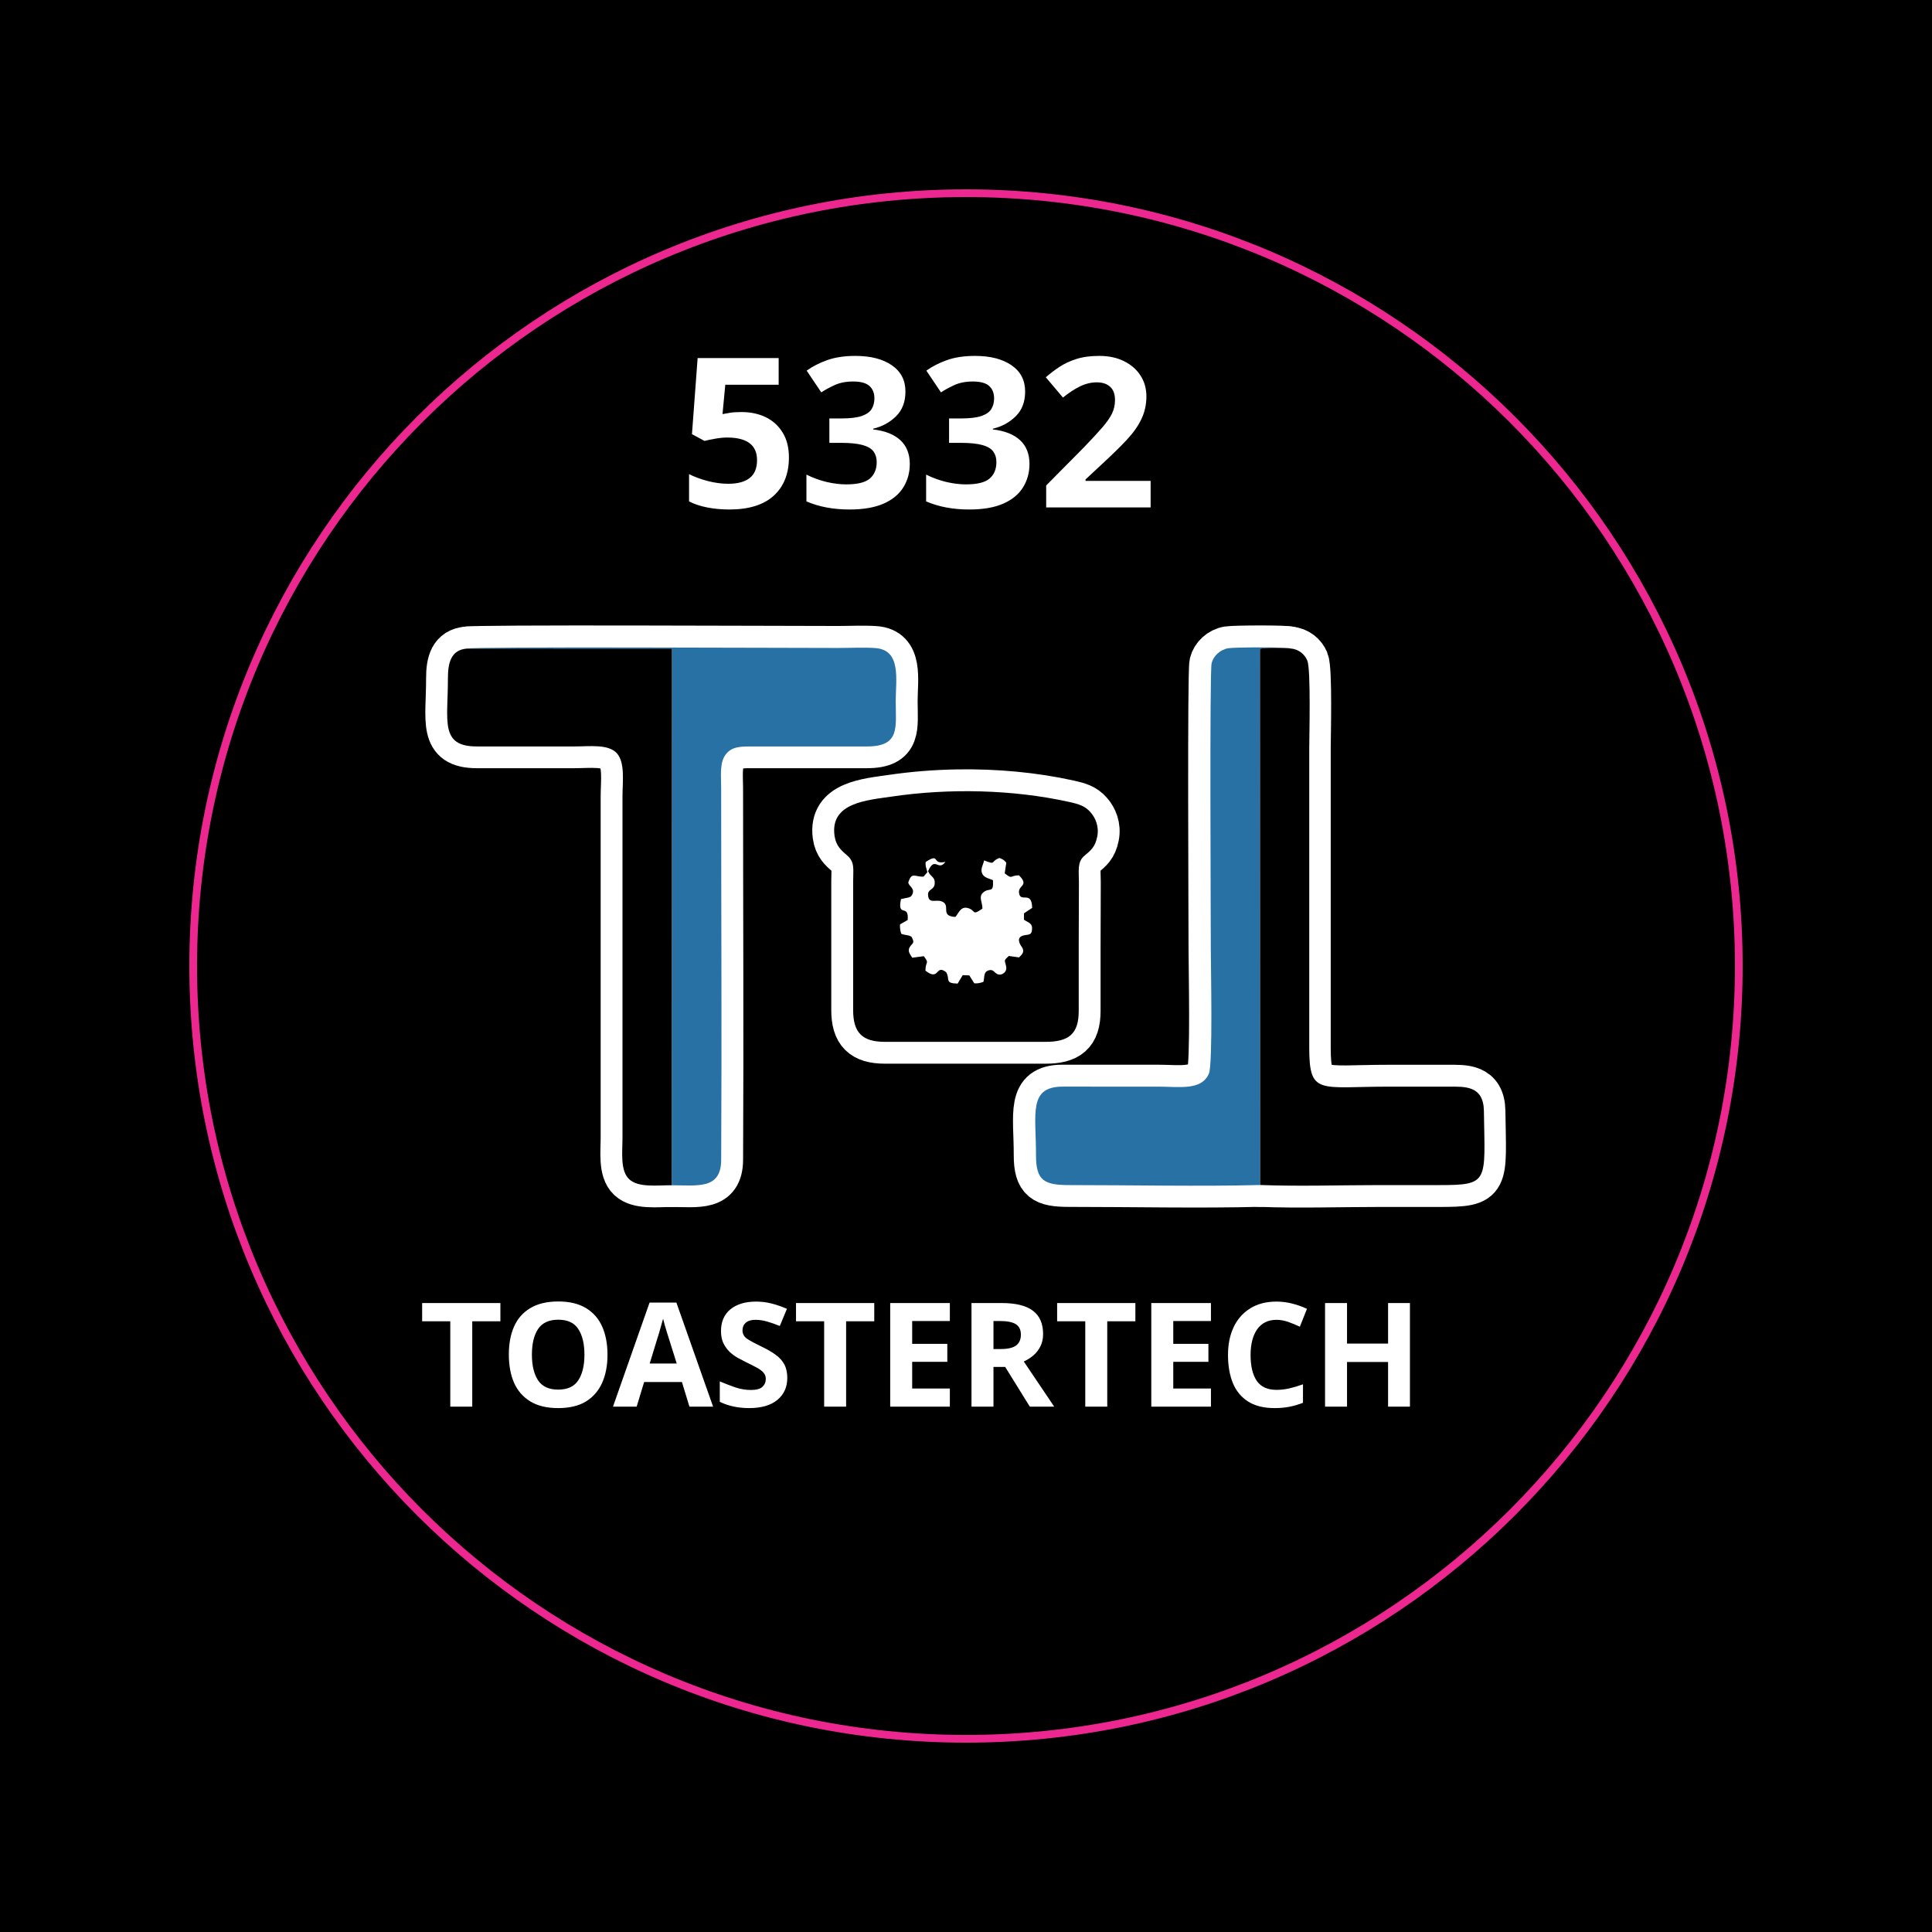
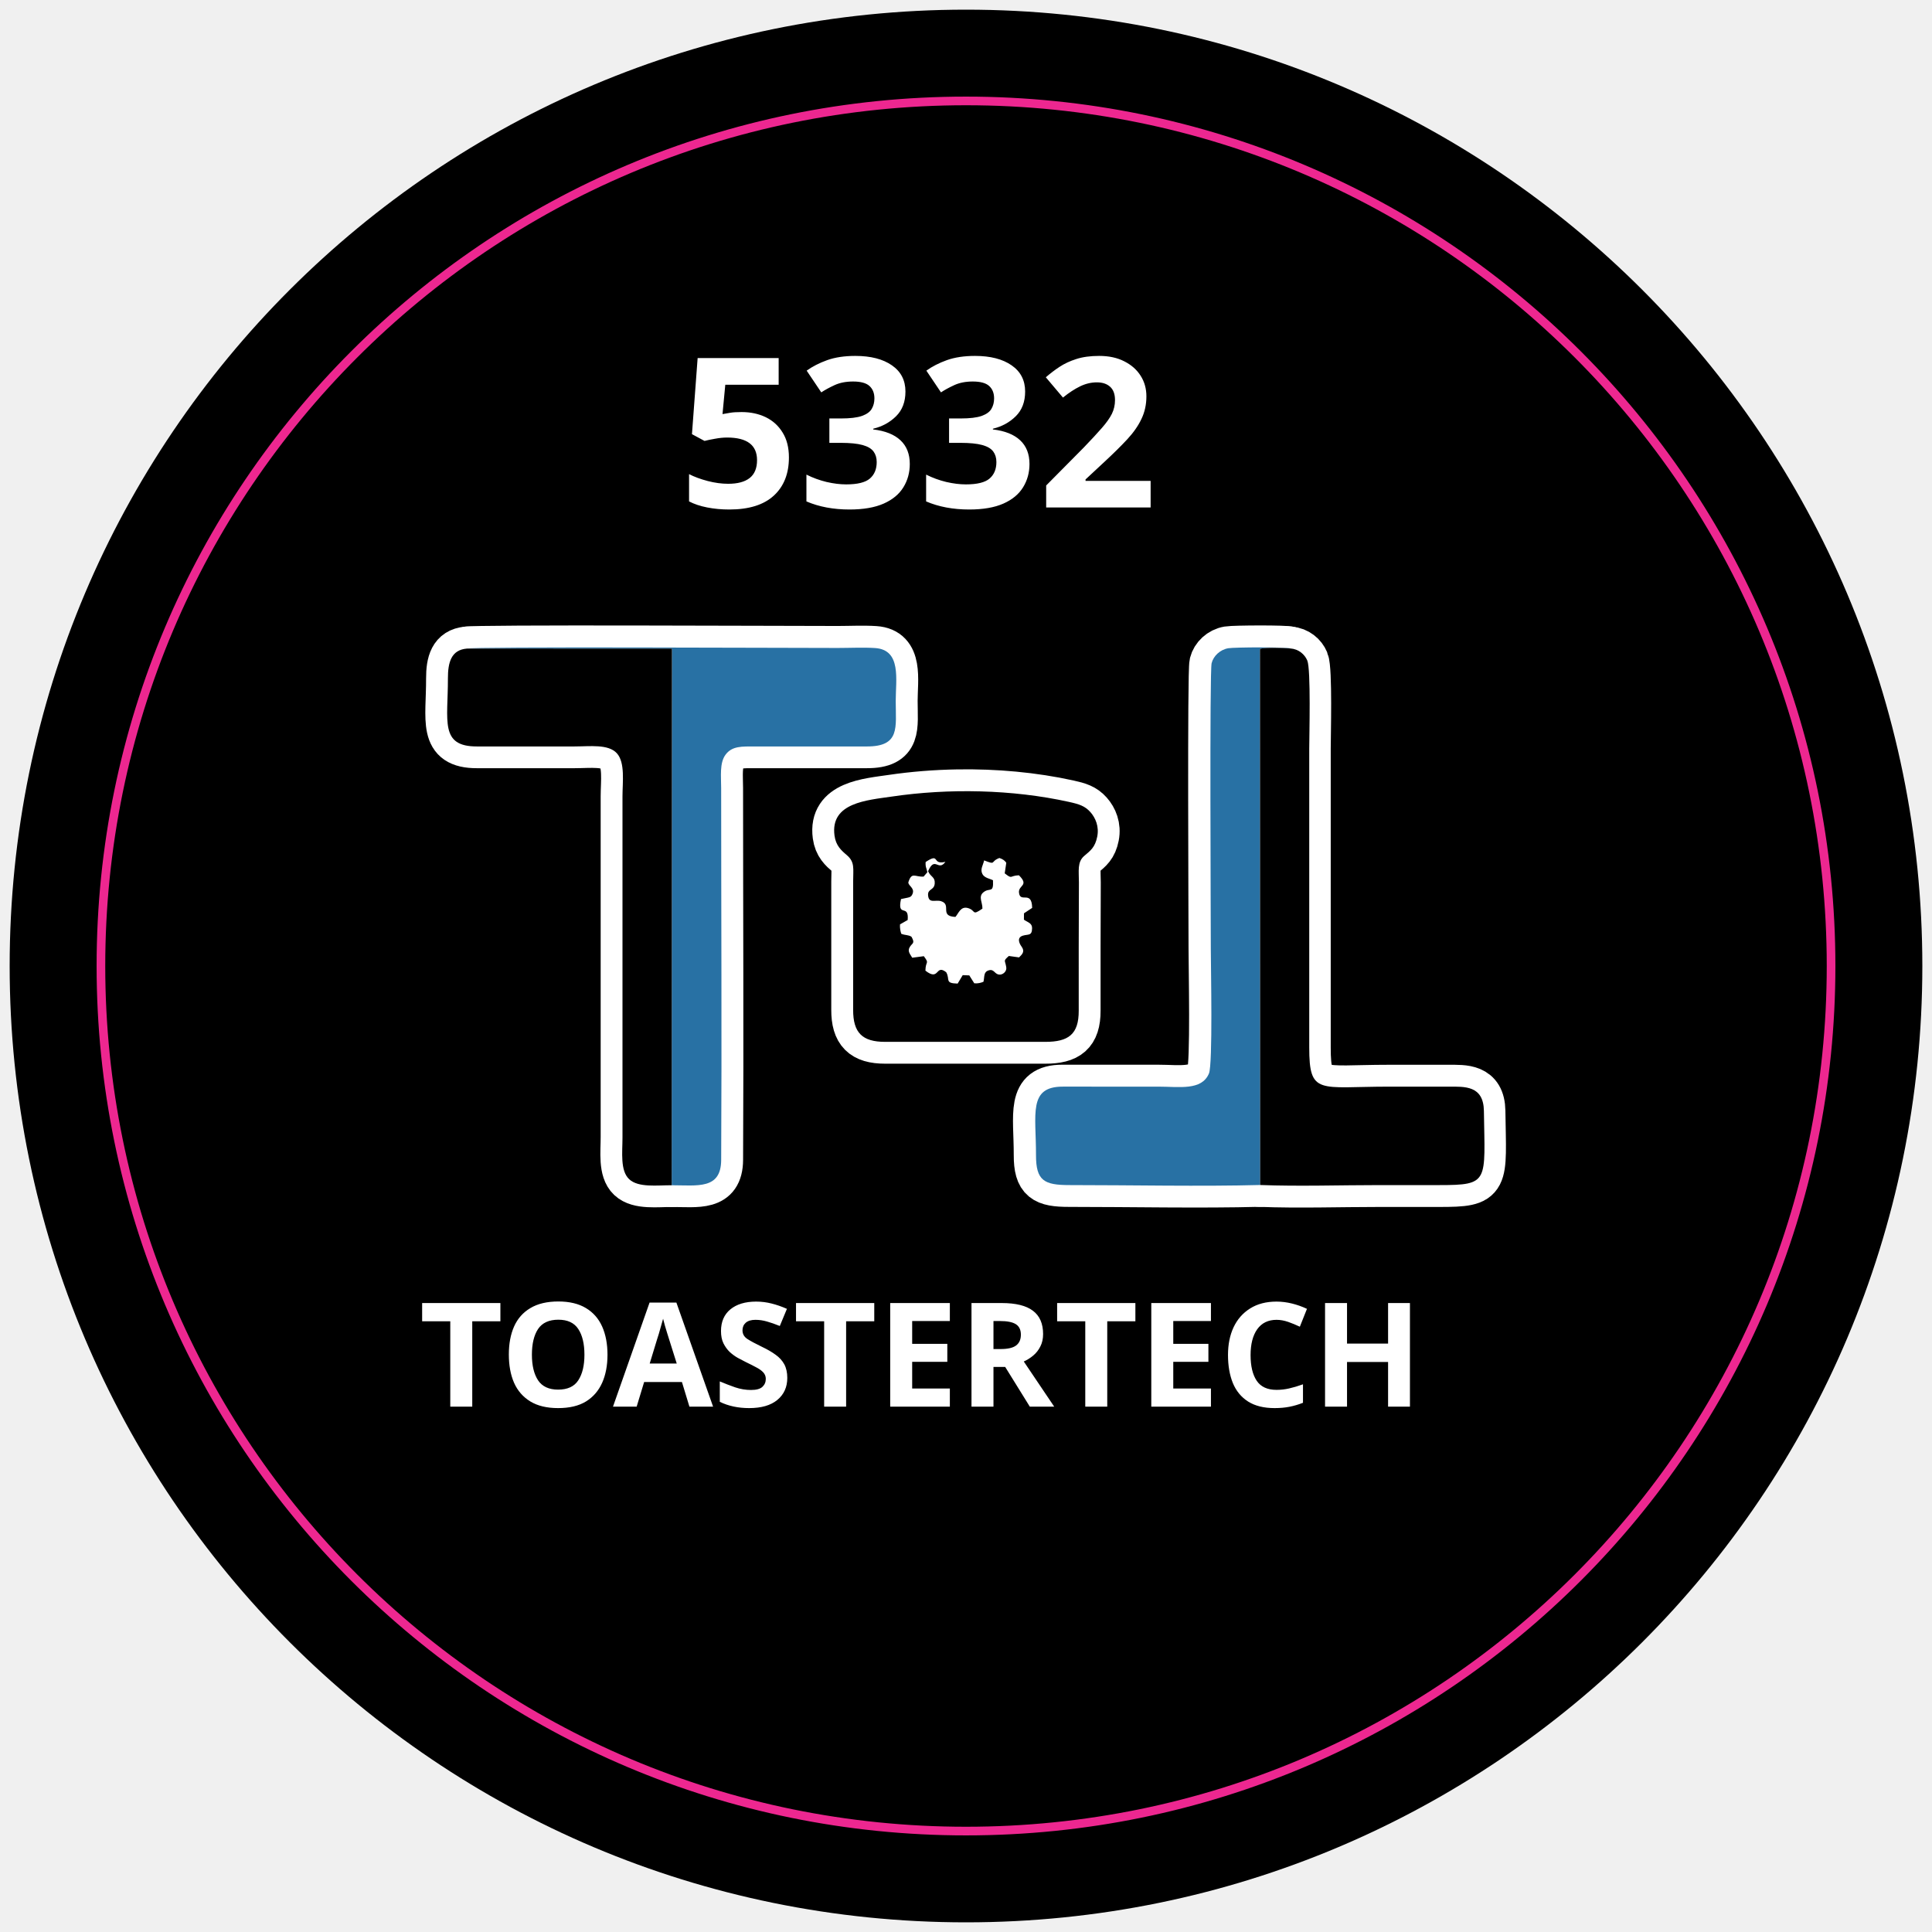
<svg xmlns="http://www.w3.org/2000/svg" height="250" width="250" version="1.1" viewBox="0 0 250 250">
-   <g transform="translate(0 -802.36)">
-     <rect height="250" width="250" y="802.36" x="0" fill="#0" />
-     <g transform="matrix(.82352 0 0 .82352 -45.852 146.5)" fill-rule="evenodd">
-       <g stroke-linejoin="round" stroke="#fff" stroke-miterlimit="2.613" stroke-width="6.872" fill="#fff">
-         <path d="m206.19 920.74c-3.534 0.057-7.032 0.339-10.384 0.833-3.859 0.569-9.707 0.94-9.005 6.132 0.213 1.577 1.045 2.311 1.94 3.073 1.282 1.091 0.99 2.122 0.99 4.138v20.16c-0.012 3.587 1.426 5.04 5.027 5.035h25.165c3.646 0.006 5.264-1.196 5.252-4.887-0.011-3.335 0-6.672 0-10.007 0-3.383 0.031-6.768 0.031-10.153 0-1.803-0.291-3.214 0.842-4.176 0.984-0.835 1.704-1.345 2.038-3.035 0.31-1.573-0.27-2.935-1.081-3.844-0.852-0.955-1.761-1.244-3.369-1.599-5.568-1.23-11.555-1.764-17.445-1.67zm6.521 10.485c0.522 0.176 0.829 0.393 1.081 0.749l-0.248 1.663c1.268 0.998 0.727 0.36 2.231 0.305 1.674 1.653-0.114 1.535 0.012 2.723 0.184 1.736 2.007-0.468 2.071 2.403l-1.288 0.852-0.007 1c0.581 0.422 1.296 0.518 1.284 1.336-0.019 1.251-0.593 0.912-1.451 1.174-0.965 0.296-0.591 1.185-0.21 1.706 0.552 0.755 0.162 1.184-0.384 1.711l-1.613-0.22c-0.935 0.851-0.591 0.583-0.401 1.787 0.102 0.649-0.566 1.23-1.169 1.133-0.697-0.112-0.755-0.895-1.556-0.671-0.879 0.246-0.668 0.945-0.859 1.799-0.386 0.166-0.883 0.302-1.446 0.246-0.255-0.384-0.525-0.853-0.783-1.243l-1.033-0.041-0.797 1.327c-2.095-0.045-1.143-0.65-1.799-1.787-1.712-1.339-1.029 1.504-3.264-0.246 0.03-1.62 0.68-1.003-0.248-2.272l-1.828 0.241c-0.276-0.516-0.787-0.973-0.403-1.644 0.403-0.707 0.906-0.548 0.286-1.654-0.501-0.323-0.984-0.206-1.603-0.465-0.135-0.41-0.243-0.938-0.193-1.479l1.203-0.682c0.236-2.661-1.688-0.268-1.05-3.295 1.306-0.299 1.561-0.182 1.816-0.823 0.364-0.916-0.653-1.224-0.666-1.79 0.535-1.72 1.021-0.837 2.396-0.911l0.597-0.692c-0.13-0.674-0.335-0.823-0.27-1.606 2.355-1.546 0.878 0.501 3.107-0.024-1.142 1.591-1.638-0.992-2.723 1.468 0.406 0.955 1.102 0.857 1.04 1.909-0.066 1.142-1.14 0.807-1.043 1.897 0.119 1.338 1.155 0.634 2.043 0.909 1.726 0.536-0.343 2.354 2.25 2.472 0.487-0.53 0.807-1.738 1.99-1.386 1.268 0.376 0.54 1.271 2.253 0.084 0.035-0.957-0.674-1.86 0.131-2.544 1.007-0.855 1.643 0.263 1.53-1.916-0.413-0.228-1.348-0.352-1.663-0.978-0.387-0.77 0.114-1.386 0.272-2.14 1.986 0.778 0.91 0.167 2.403-0.379zm-3.126 8.788c-0.929 0.034-1.913 0.166-2.909 0.403-3.981 0.948-6.622 3.234-5.901 5.106 0.722 1.873 4.535 2.621 8.516 1.673 3.981-0.948 6.622-3.234 5.901-5.106-0.542-1.405-2.822-2.177-5.607-2.076z" />
-         <g transform="translate(107.46 840.41)">
-           <path d="m146.17 142.19-0.031-84.25c0.777-0.236 3.86-0.147 4.784-0.057-0.487-0.244-8.796-0.196-9.749-0.038-1.321 0.218-2.356 1.234-2.635 2.354-0.332 1.334-0.128 40.228-0.128 44.912 0 2.928 0.331 18.08-0.295 19.564-1.145 2.716-4.66 2.06-7.939 2.06l-15.011-0.001c-5.485-0.014-4.208 4.32-4.222 10.752-0.009 4.038 1.291 4.719 5.253 4.718 9.617-0.004 20.694 0.236 29.973-0.012z" />
-           <path d="m146.17 142.2c6.075 0.233 12.613 0.014 18.74 0.014h9.419c7.88 0 7.15-0.514 6.995-11.639-0.056-4.042-3.042-3.83-5.524-3.83-3.139 0-6.279 0-9.419 0-10.95 0-12.502 1.406-12.502-6.172v-46.941c0-1.92 0.278-12.454-0.305-13.839-0.403-0.957-1.34-1.802-2.651-1.899-0.924-0.09-4.007-0.179-4.784 0.057l0.031 84.25z" />
-         </g>
-         <g transform="translate(107.46 840.43)">
-           <path d="m53.767 142.2c4.066 0.001 7.75 0.702 7.776-3.977 0.107-19.366-0.003-39.026-0.003-58.425 0-1.847-0.273-3.963 0.689-5.253 1.032-1.384 2.531-1.294 4.666-1.294l17.514 0c5.289 0.014 4.561-2.986 4.561-7.138 0-3.368 0.925-8.052-3.248-8.326-1.815-0.12-4.019-0.011-5.876-0.011-8.695 0-57.586-0.234-58.276 0.101l32.237 0.002-0.039 84.321z" />
-           <path d="m53.767 142.2 0.039-84.321-32.237-0.004c-2.458 0.212-2.97 2.179-2.964 4.706 0.016 6.649-1.322 10.69 4.58 10.671l15.307-0.001c2.402 0 5.314-0.406 6.657 1.069 1.331 1.463 0.887 4.54 0.887 6.802v53.563c0 2.343-0.386 5.211 1.051 6.565 1.437 1.355 4.404 0.942 6.681 0.949z" />
-         </g>
+   <circle cx="125" cy="125" r="123.75" />
+   <g fill-rule="evenodd" transform="matrix(.82352 0 0 .82352 -45.852 -655.86)">
+     <g stroke-linejoin="round" stroke="#fff" stroke-miterlimit="2.613" stroke-width="6.872" fill="#fff">
+       <path d="m206.19 920.74c-3.534 0.057-7.032 0.339-10.384 0.833-3.859 0.569-9.707 0.94-9.005 6.132 0.213 1.577 1.045 2.311 1.94 3.073 1.282 1.091 0.99 2.122 0.99 4.138v20.16c-0.012 3.587 1.426 5.04 5.027 5.035h25.165c3.646 0.006 5.264-1.196 5.252-4.887-0.011-3.335 0-6.672 0-10.007 0-3.383 0.031-6.768 0.031-10.153 0-1.803-0.291-3.214 0.842-4.176 0.984-0.835 1.704-1.345 2.038-3.035 0.31-1.573-0.27-2.935-1.081-3.844-0.852-0.955-1.761-1.244-3.369-1.599-5.568-1.23-11.555-1.764-17.445-1.67zm6.521 10.485c0.522 0.176 0.829 0.393 1.081 0.749l-0.248 1.663c1.268 0.998 0.727 0.36 2.231 0.305 1.674 1.653-0.114 1.535 0.012 2.723 0.184 1.736 2.007-0.468 2.071 2.403l-1.288 0.852-0.007 1c0.581 0.422 1.296 0.518 1.284 1.336-0.019 1.251-0.593 0.912-1.451 1.174-0.965 0.296-0.591 1.185-0.21 1.706 0.552 0.755 0.162 1.184-0.384 1.711l-1.613-0.22c-0.935 0.851-0.591 0.583-0.401 1.787 0.102 0.649-0.566 1.23-1.169 1.133-0.697-0.112-0.755-0.895-1.556-0.671-0.879 0.246-0.668 0.945-0.859 1.799-0.386 0.166-0.883 0.302-1.446 0.246-0.255-0.384-0.525-0.853-0.783-1.243l-1.033-0.041-0.797 1.327c-2.095-0.045-1.143-0.65-1.799-1.787-1.712-1.339-1.029 1.504-3.264-0.246 0.03-1.62 0.68-1.003-0.248-2.272l-1.828 0.241c-0.276-0.516-0.787-0.973-0.403-1.644 0.403-0.707 0.906-0.548 0.286-1.654-0.501-0.323-0.984-0.206-1.603-0.465-0.135-0.41-0.243-0.938-0.193-1.479l1.203-0.682c0.236-2.661-1.688-0.268-1.05-3.295 1.306-0.299 1.561-0.182 1.816-0.823 0.364-0.916-0.653-1.224-0.666-1.79 0.535-1.72 1.021-0.837 2.396-0.911l0.597-0.692c-0.13-0.674-0.335-0.823-0.27-1.606 2.355-1.546 0.878 0.501 3.107-0.024-1.142 1.591-1.638-0.992-2.723 1.468 0.406 0.955 1.102 0.857 1.04 1.909-0.066 1.142-1.14 0.807-1.043 1.897 0.119 1.338 1.155 0.634 2.043 0.909 1.726 0.536-0.343 2.354 2.25 2.472 0.487-0.53 0.807-1.738 1.99-1.386 1.268 0.376 0.54 1.271 2.253 0.084 0.035-0.957-0.674-1.86 0.131-2.544 1.007-0.855 1.643 0.263 1.53-1.916-0.413-0.228-1.348-0.352-1.663-0.978-0.387-0.77 0.114-1.386 0.272-2.14 1.986 0.778 0.91 0.167 2.403-0.379zm-3.126 8.788c-0.929 0.034-1.913 0.166-2.909 0.403-3.981 0.948-6.622 3.234-5.901 5.106 0.722 1.873 4.535 2.621 8.516 1.673 3.981-0.948 6.622-3.234 5.901-5.106-0.542-1.405-2.822-2.177-5.607-2.076z" />
+       <g transform="translate(107.46,840.41)">
+         <path d="m146.17 142.19-0.031-84.25c0.777-0.236 3.86-0.147 4.784-0.057-0.487-0.244-8.796-0.196-9.749-0.038-1.321 0.218-2.356 1.234-2.635 2.354-0.332 1.334-0.128 40.228-0.128 44.912 0 2.928 0.331 18.08-0.295 19.564-1.145 2.716-4.66 2.06-7.939 2.06l-15.011-0.001c-5.485-0.014-4.208 4.32-4.222 10.752-0.009 4.038 1.291 4.719 5.253 4.718 9.617-0.004 20.694 0.236 29.973-0.012z" />
+         <path d="m146.17 142.2c6.075 0.233 12.613 0.014 18.74 0.014h9.419c7.88 0 7.15-0.514 6.995-11.639-0.056-4.042-3.042-3.83-5.524-3.83-3.139 0-6.279 0-9.419 0-10.95 0-12.502 1.406-12.502-6.172v-46.941c0-1.92 0.278-12.454-0.305-13.839-0.403-0.957-1.34-1.802-2.651-1.899-0.924-0.09-4.007-0.179-4.784 0.057l0.031 84.25z" />
      </g>
-       <path fill="#0" d="m201.51 933.3c0.406 0.956 1.103 0.857 1.042 1.909-0.066 1.141-1.141 0.806-1.044 1.896 0.119 1.338 1.156 0.634 2.043 0.91 1.726 0.535-0.342 2.353 2.251 2.471 0.488-0.53 0.807-1.737 1.99-1.386 1.268 0.377 0.54 1.272 2.253 0.084 0.035-0.957-0.675-1.861 0.13-2.544 1.007-0.856 1.644 0.262 1.53-1.916-0.413-0.228-1.349-0.353-1.664-0.98-0.387-0.769 0.116-1.384 0.273-2.139 1.986 0.779 0.909 0.167 2.402-0.379 0.522 0.175 0.828 0.392 1.08 0.749l-0.247 1.663c1.268 0.998 0.726 0.361 2.23 0.306 1.674 1.652-0.114 1.533 0.012 2.72 0.184 1.737 2.007-0.466 2.071 2.405l-1.289 0.851-0.006 0.999c0.581 0.423 1.296 0.519 1.283 1.337-0.019 1.251-0.594 0.913-1.452 1.175-0.965 0.296-0.59 1.186-0.209 1.707 0.552 0.754 0.162 1.183-0.384 1.709l-1.609-0.225c-0.935 0.851-0.591 0.583-0.401 1.787 0.102 0.648-0.565 1.23-1.168 1.134-0.696-0.112-0.756-0.895-1.556-0.671-0.879 0.246-0.667 0.947-0.858 1.801-0.386 0.167-0.885 0.301-1.448 0.244-0.256-0.384-0.523-0.851-0.781-1.242l-1.035-0.04-0.796 1.327c-2.095-0.046-1.143-0.649-1.8-1.787-1.712-1.339-1.03 1.503-3.264-0.247 0.029-1.62 0.68-1.002-0.248-2.271l-1.826 0.24c-0.276-0.515-0.789-0.972-0.406-1.643 0.403-0.706 0.907-0.549 0.288-1.654-0.501-0.323-0.984-0.206-1.604-0.466-0.135-0.41-0.243-0.938-0.194-1.479l1.202-0.682c0.237-2.662-1.687-0.268-1.049-3.294 1.306-0.3 1.561-0.184 1.816-0.825 0.365-0.917-0.653-1.223-0.666-1.789 0.535-1.72 1.023-0.838 2.397-0.912l0.596-0.69c-0.13-0.674-0.335-0.825-0.269-1.608 2.355-1.546 0.875 0.501 3.105-0.024-1.143 1.59-1.638-0.991-2.722 1.468zm26.579-5.444c0.31-1.573-0.27-2.934-1.08-3.844-0.851-0.955-1.763-1.246-3.371-1.601-8.91-1.968-18.89-2.155-27.83-0.836-3.859 0.569-9.705 0.939-9.004 6.131 0.213 1.577 1.045 2.313 1.94 3.075 1.281 1.091 0.99 2.123 0.99 4.138l-0.001 20.163c-0.012 3.587 1.425 5.04 5.027 5.035l25.166-0.001c3.646 0.006 5.263-1.194 5.252-4.885-0.011-3.335-0.001-6.672-0.001-10.007 0-3.383 0.031-6.768 0.031-10.154 0-1.803-0.29-3.215 0.843-4.176 0.984-0.836 1.704-1.344 2.037-3.034" />
-       <g transform="translate(107.47 839.43)">
-         <path d="m146.22 143.18-0.03-84.25c0.777-0.236 3.86-0.147 4.784-0.057-0.487-0.244-8.796-0.196-9.749-0.038-1.321 0.219-2.356 1.235-2.635 2.354-0.332 1.333-0.127 40.227-0.127 44.912 0 2.929 0.331 18.08-0.295 19.563-1.146 2.716-4.661 2.06-7.939 2.06l-15.012-0.001c-5.485-0.014-4.208 4.319-4.222 10.752-0.01 4.038 1.291 4.719 5.253 4.718 9.617-0.004 20.694 0.236 29.973-0.014" fill="#2871a4" />
-         <path fill="#0" d="m146.22 143.18c6.076 0.233 12.613 0.014 18.74 0.014h9.419c7.881 0 7.15-0.514 6.995-11.639-0.056-4.042-3.043-3.83-5.524-3.83h-9.419c-10.95 0-12.502 1.406-12.502-6.173v-46.941c0-1.92 0.277-12.455-0.305-13.839-0.403-0.957-1.34-1.802-2.652-1.899-0.924-0.09-4.007-0.179-4.784 0.057l0.03 84.25z" />
-       </g>
-       <g transform="translate(107.41 840.56)">
-         <path d="m53.811 142.09c4.065 0.001 7.75 0.702 7.776-3.977 0.107-19.365-0.003-39.026-0.003-58.424 0-1.847-0.273-3.963 0.689-5.254 1.032-1.384 2.531-1.294 4.666-1.293l17.514 0c5.289 0.014 4.561-2.986 4.561-7.138 0-3.368 0.925-8.052-3.247-8.327-1.815-0.119-4.018-0.012-5.877-0.012-8.695 0-57.586-0.233-58.276 0.101l32.237 0.002-0.039 84.321z" fill="#2871a4" />
-         <path fill="#0" d="m53.811 142.09 0.039-84.321-32.237-0.004c-2.458 0.211-2.97 2.178-2.964 4.705 0.016 6.649-1.321 10.69 4.58 10.671l15.307-0.001c2.402 0 5.314-0.406 6.656 1.069 1.331 1.464 0.887 4.54 0.887 6.802v53.563c0 2.343-0.386 5.211 1.051 6.565 1.438 1.354 4.404 0.942 6.681 0.95" />
+       <g transform="translate(107.46,840.43)">
+         <path d="m53.767 142.2c4.066 0.001 7.75 0.702 7.776-3.977 0.107-19.366-0.003-39.026-0.003-58.425 0-1.847-0.273-3.963 0.689-5.253 1.032-1.384 2.531-1.294 4.666-1.294l17.514 0c5.289 0.014 4.561-2.986 4.561-7.138 0-3.368 0.925-8.052-3.248-8.326-1.815-0.12-4.019-0.011-5.876-0.011-8.695 0-57.586-0.234-58.276 0.101l32.237 0.002-0.039 84.321z" />
+         <path d="m53.767 142.2 0.039-84.321-32.237-0.004c-2.458 0.212-2.97 2.179-2.964 4.706 0.016 6.649-1.322 10.69 4.58 10.671l15.307-0.001c2.402 0 5.314-0.406 6.657 1.069 1.331 1.463 0.887 4.54 0.887 6.802v53.563c0 2.343-0.386 5.211 1.051 6.565 1.437 1.355 4.404 0.942 6.681 0.949z" />
      </g>
    </g>
-     <circle stroke-linejoin="round" cx="125" stroke-linecap="round" cy="927.36" stroke="#ed2790" r="100" fill="none" />
-     <text style="word-spacing:0px;letter-spacing:0px" font-weight="bold" xml:space="preserve" font-size="18.781px" y="984.379" x="54.249" font-family="Outage" line-height="125%" fill="#ffffff">
-       <tspan y="984.379" x="54.249">TOASTERTECH</tspan>
-     </text>
-     <text font-size="27.074px" font-weight="bold" xml:space="preserve" style="word-spacing:0px;letter-spacing:0px" y="868.024" x="87.834" font-family="Outage" line-height="125%" fill="#ffffff">
-       <tspan y="868.024" x="87.834">5332</tspan>
-     </text>
+     <path d="m201.51 933.3c0.406 0.956 1.103 0.857 1.042 1.909-0.066 1.141-1.141 0.806-1.044 1.896 0.119 1.338 1.156 0.634 2.043 0.91 1.726 0.535-0.342 2.353 2.251 2.471 0.488-0.53 0.807-1.737 1.99-1.386 1.268 0.377 0.54 1.272 2.253 0.084 0.035-0.957-0.675-1.861 0.13-2.544 1.007-0.856 1.644 0.262 1.53-1.916-0.413-0.228-1.349-0.353-1.664-0.98-0.387-0.769 0.116-1.384 0.273-2.139 1.986 0.779 0.909 0.167 2.402-0.379 0.522 0.175 0.828 0.392 1.08 0.749l-0.247 1.663c1.268 0.998 0.726 0.361 2.23 0.306 1.674 1.652-0.114 1.533 0.012 2.72 0.184 1.737 2.007-0.466 2.071 2.405l-1.289 0.851-0.006 0.999c0.581 0.423 1.296 0.519 1.283 1.337-0.019 1.251-0.594 0.913-1.452 1.175-0.965 0.296-0.59 1.186-0.209 1.707 0.552 0.754 0.162 1.183-0.384 1.709l-1.609-0.225c-0.935 0.851-0.591 0.583-0.401 1.787 0.102 0.648-0.565 1.23-1.168 1.134-0.696-0.112-0.756-0.895-1.556-0.671-0.879 0.246-0.667 0.947-0.858 1.801-0.386 0.167-0.885 0.301-1.448 0.244-0.256-0.384-0.523-0.851-0.781-1.242l-1.035-0.04-0.796 1.327c-2.095-0.046-1.143-0.649-1.8-1.787-1.712-1.339-1.03 1.503-3.264-0.247 0.029-1.62 0.68-1.002-0.248-2.271l-1.826 0.24c-0.276-0.515-0.789-0.972-0.406-1.643 0.403-0.706 0.907-0.549 0.288-1.654-0.501-0.323-0.984-0.206-1.604-0.466-0.135-0.41-0.243-0.938-0.194-1.479l1.202-0.682c0.237-2.662-1.687-0.268-1.049-3.294 1.306-0.3 1.561-0.184 1.816-0.825 0.365-0.917-0.653-1.223-0.666-1.789 0.535-1.72 1.023-0.838 2.397-0.912l0.596-0.69c-0.13-0.674-0.335-0.825-0.269-1.608 2.355-1.546 0.875 0.501 3.105-0.024-1.143 1.59-1.638-0.991-2.722 1.468zm26.579-5.444c0.31-1.573-0.27-2.934-1.08-3.844-0.851-0.955-1.763-1.246-3.371-1.601-8.91-1.968-18.89-2.155-27.83-0.836-3.859 0.569-9.705 0.939-9.004 6.131 0.213 1.577 1.045 2.313 1.94 3.075 1.281 1.091 0.99 2.123 0.99 4.138l-0.001 20.163c-0.012 3.587 1.425 5.04 5.027 5.035l25.166-0.001c3.646 0.006 5.263-1.194 5.252-4.885-0.011-3.335-0.001-6.672-0.001-10.007 0-3.383 0.031-6.768 0.031-10.154 0-1.803-0.29-3.215 0.843-4.176 0.984-0.836 1.704-1.344 2.037-3.034" fill="#0" />
+     <g transform="translate(107.47,839.43)">
+       <path d="m146.22 143.18-0.03-84.25c0.777-0.236 3.86-0.147 4.784-0.057-0.487-0.244-8.796-0.196-9.749-0.038-1.321 0.219-2.356 1.235-2.635 2.354-0.332 1.333-0.127 40.227-0.127 44.912 0 2.929 0.331 18.08-0.295 19.563-1.146 2.716-4.661 2.06-7.939 2.06l-15.012-0.001c-5.485-0.014-4.208 4.319-4.222 10.752-0.01 4.038 1.291 4.719 5.253 4.718 9.617-0.004 20.694 0.236 29.973-0.014" fill="#2871a4" />
+       <path d="m146.22 143.18c6.076 0.233 12.613 0.014 18.74 0.014h9.419c7.881 0 7.15-0.514 6.995-11.639-0.056-4.042-3.043-3.83-5.524-3.83h-9.419c-10.95 0-12.502 1.406-12.502-6.173v-46.941c0-1.92 0.277-12.455-0.305-13.839-0.403-0.957-1.34-1.802-2.652-1.899-0.924-0.09-4.007-0.179-4.784 0.057l0.03 84.25z" fill="#0" />
+     </g>
+     <g transform="translate(107.41,840.56)">
+       <path d="m53.811 142.09c4.065 0.001 7.75 0.702 7.776-3.977 0.107-19.365-0.003-39.026-0.003-58.424 0-1.847-0.273-3.963 0.689-5.254 1.032-1.384 2.531-1.294 4.666-1.293l17.514 0c5.289 0.014 4.561-2.986 4.561-7.138 0-3.368 0.925-8.052-3.247-8.327-1.815-0.119-4.018-0.012-5.877-0.012-8.695 0-57.586-0.233-58.276 0.101l32.237 0.002-0.039 84.321z" fill="#2871a4" />
+       <path d="m53.811 142.09 0.039-84.321-32.237-0.004c-2.458 0.211-2.97 2.178-2.964 4.705 0.016 6.649-1.321 10.69 4.58 10.671l15.307-0.001c2.402 0 5.314-0.406 6.656 1.069 1.331 1.464 0.887 4.54 0.887 6.802v53.563c0 2.343-0.386 5.211 1.051 6.565 1.438 1.354 4.404 0.942 6.681 0.95" fill="#0" />
+     </g>
  </g>
+   <circle stroke-linejoin="round" stroke-width="1.119" stroke-linecap="round" stroke="#ed2790" cy="125" cx="125" r="111.94" fill="none" />
+   <text font-size="18.781px" font-family="Outage" style="word-spacing:0px;letter-spacing:0px" line-height="125%" xml:space="preserve" y="182.019" x="54.249" font-weight="bold" fill="#ffffff">
+     <tspan y="182.019" x="54.249">TOASTERTECH</tspan>
+   </text>
+   <text style="word-spacing:0px;letter-spacing:0px" font-family="Outage" font-size="27.074px" line-height="125%" xml:space="preserve" y="65.664" x="87.834" font-weight="bold" fill="#ffffff">
+     <tspan y="65.664" x="87.834">5332</tspan>
+   </text>
</svg>
